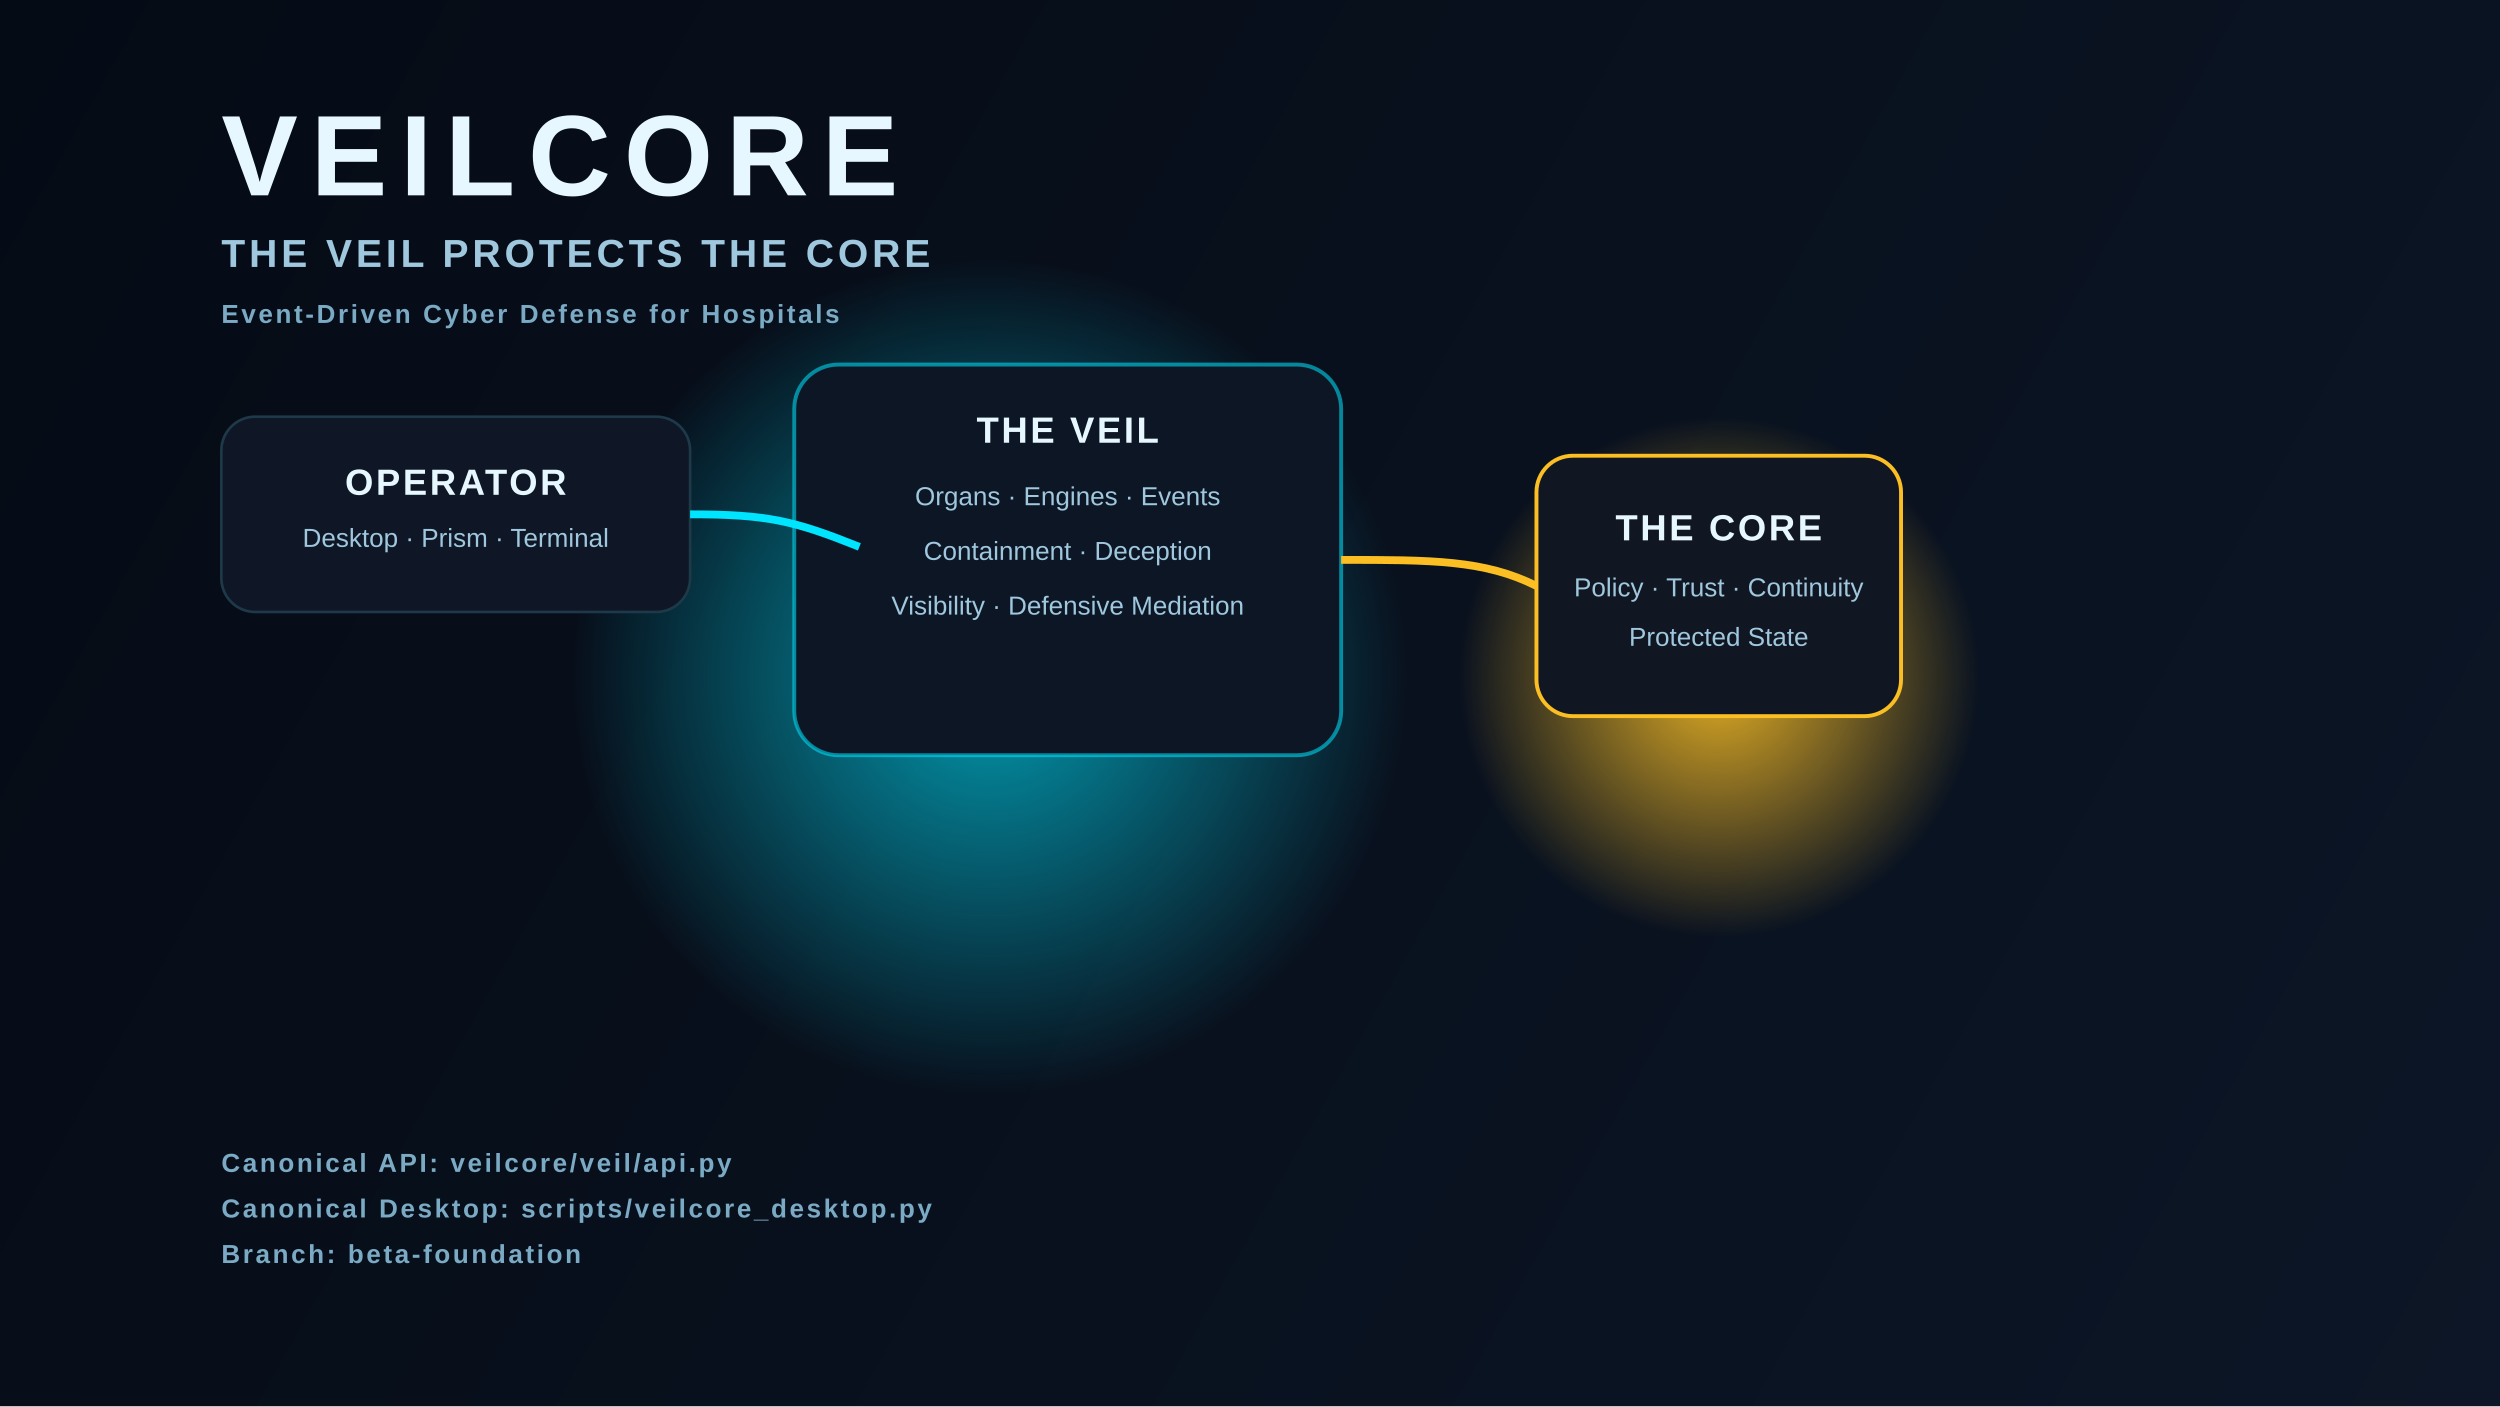
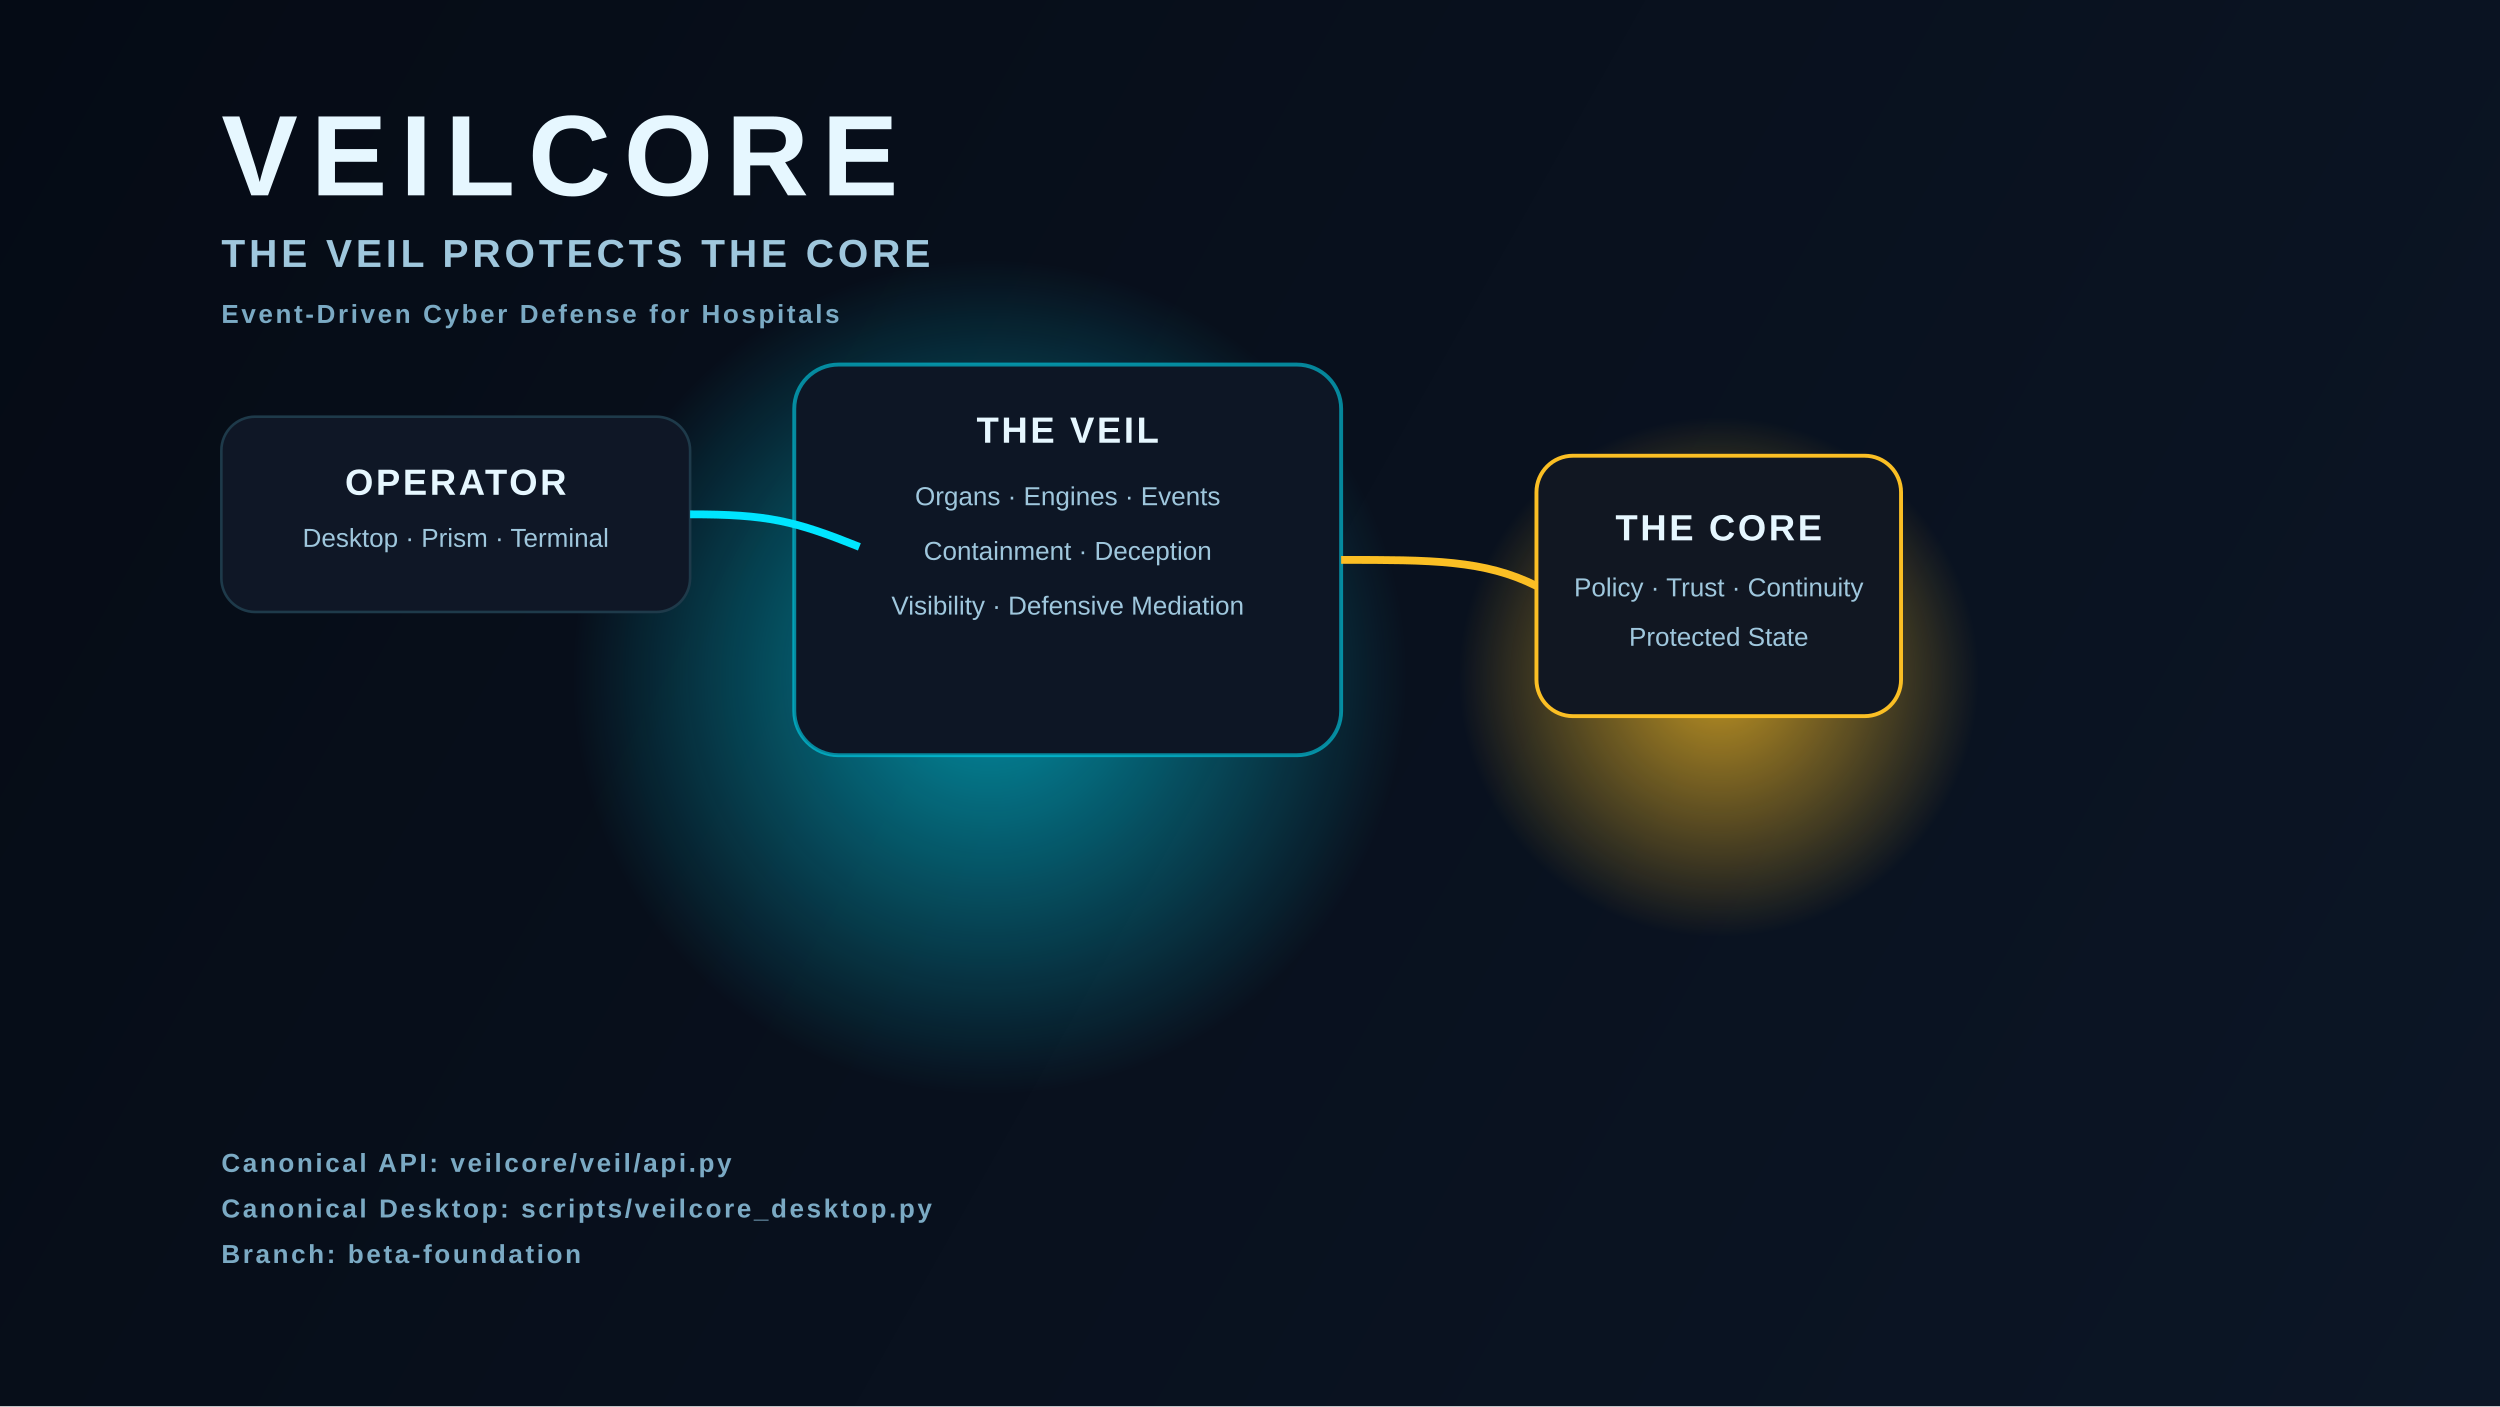
- <svg xmlns="http://www.w3.org/2000/svg" width="1920" height="1080" viewBox="0 0 1920 1080" fill="none">
+ <svg xmlns="http://www.w3.org/2000/svg" width="1920" height="1080" viewBox="0 0 1920 1080">
  <defs>
    <linearGradient id="bg" x1="0" y1="0" x2="1920" y2="1080" gradientUnits="userSpaceOnUse">
-       <stop stop-color="#050b15" />
-       <stop offset="1" stop-color="#0c1626" />
+       <stop offset="0%" stop-color="#050b15" />
+       <stop offset="100%" stop-color="#0c1626" />
    </linearGradient>
+     <radialGradient id="veilGlow" cx="0" cy="0" r="1" gradientUnits="userSpaceOnUse" gradientTransform="translate(760 520) rotate(90) scale(320 320)">
+       <stop offset="0%" stop-color="#00e5ff" stop-opacity="0.6" />
+       <stop offset="100%" stop-color="#00e5ff" stop-opacity="0" />
+     </radialGradient>
    <radialGradient id="coreGlow" cx="0" cy="0" r="1" gradientUnits="userSpaceOnUse" gradientTransform="translate(1320 520) rotate(90) scale(200 200)">
-       <stop stop-color="#fbbf24" stop-opacity="0.9" />
-       <stop offset="1" stop-color="#fbbf24" stop-opacity="0" />
-     </radialGradient>
-     <radialGradient id="veilGlow" cx="0" cy="0" r="1" gradientUnits="userSpaceOnUse" gradientTransform="translate(760 520) rotate(90) scale(320 320)">
-       <stop stop-color="#00e5ff" stop-opacity="0.65" />
-       <stop offset="1" stop-color="#00e5ff" stop-opacity="0" />
+       <stop offset="0%" stop-color="#fbbf24" stop-opacity="0.75" />
+       <stop offset="100%" stop-color="#fbbf24" stop-opacity="0" />
    </radialGradient>
    <style>
      .title { font: 700 88px 'Segoe UI', Arial, sans-serif; fill: #e6f7ff; letter-spacing: 10px; }
      .sub { font: 600 30px 'Segoe UI', Arial, sans-serif; fill: #9fc7dd; letter-spacing: 3px; }
      .small { font: 600 20px 'Segoe UI', Arial, sans-serif; fill: #7baac4; letter-spacing: 2px; }
      .label { font: 700 28px 'Segoe UI', Arial, sans-serif; fill: #e6f7ff; letter-spacing: 2px; }
      .body { font: 500 20px 'Segoe UI', Arial, sans-serif; fill: #9fc7dd; }
    </style>
  </defs>
  <rect width="1920" height="1080" fill="url(#bg)" />
  <circle cx="760" cy="520" r="320" fill="url(#veilGlow)" />
  <circle cx="1320" cy="520" r="200" fill="url(#coreGlow)" />
  <rect x="170" y="320" width="360" height="150" rx="26" fill="#0f1726" stroke="#1e3a4a" stroke-width="2" />
  <text x="350" y="380" text-anchor="middle" class="label">OPERATOR</text>
  <text x="350" y="420" text-anchor="middle" class="body">Desktop · Prism · Terminal</text>
  <rect x="610" y="280" width="420" height="300" rx="34" fill="#0d1625" stroke="#00e5ff" stroke-opacity="0.55" stroke-width="3" />
  <text x="820" y="340" text-anchor="middle" class="label">THE VEIL</text>
  <text x="820" y="388" text-anchor="middle" class="body">Organs · Engines · Events</text>
  <text x="820" y="430" text-anchor="middle" class="body">Containment · Deception</text>
  <text x="820" y="472" text-anchor="middle" class="body">Visibility · Defensive Mediation</text>
  <rect x="1180" y="350" width="280" height="200" rx="28" fill="#111722" stroke="#fbbf24" stroke-width="3" />
  <text x="1320" y="415" text-anchor="middle" class="label">THE CORE</text>
  <text x="1320" y="458" text-anchor="middle" class="body">Policy · Trust · Continuity</text>
  <text x="1320" y="496" text-anchor="middle" class="body">Protected State</text>
  <path d="M530 395 C590 395, 610 400, 660 420" stroke="#00e5ff" stroke-width="6" fill="none" />
  <path d="M1030 430 C1100 430, 1140 430, 1180 450" stroke="#fbbf24" stroke-width="6" fill="none" />
  <text x="170" y="150" class="title">VEILCORE</text>
  <text x="170" y="205" class="sub">THE VEIL PROTECTS THE CORE</text>
  <text x="170" y="248" class="small">Event-Driven Cyber Defense for Hospitals</text>
  <text x="170" y="900" class="small">Canonical API: veilcore/veil/api.py</text>
  <text x="170" y="935" class="small">Canonical Desktop: scripts/veilcore_desktop.py</text>
  <text x="170" y="970" class="small">Branch: beta-foundation</text>
</svg>
